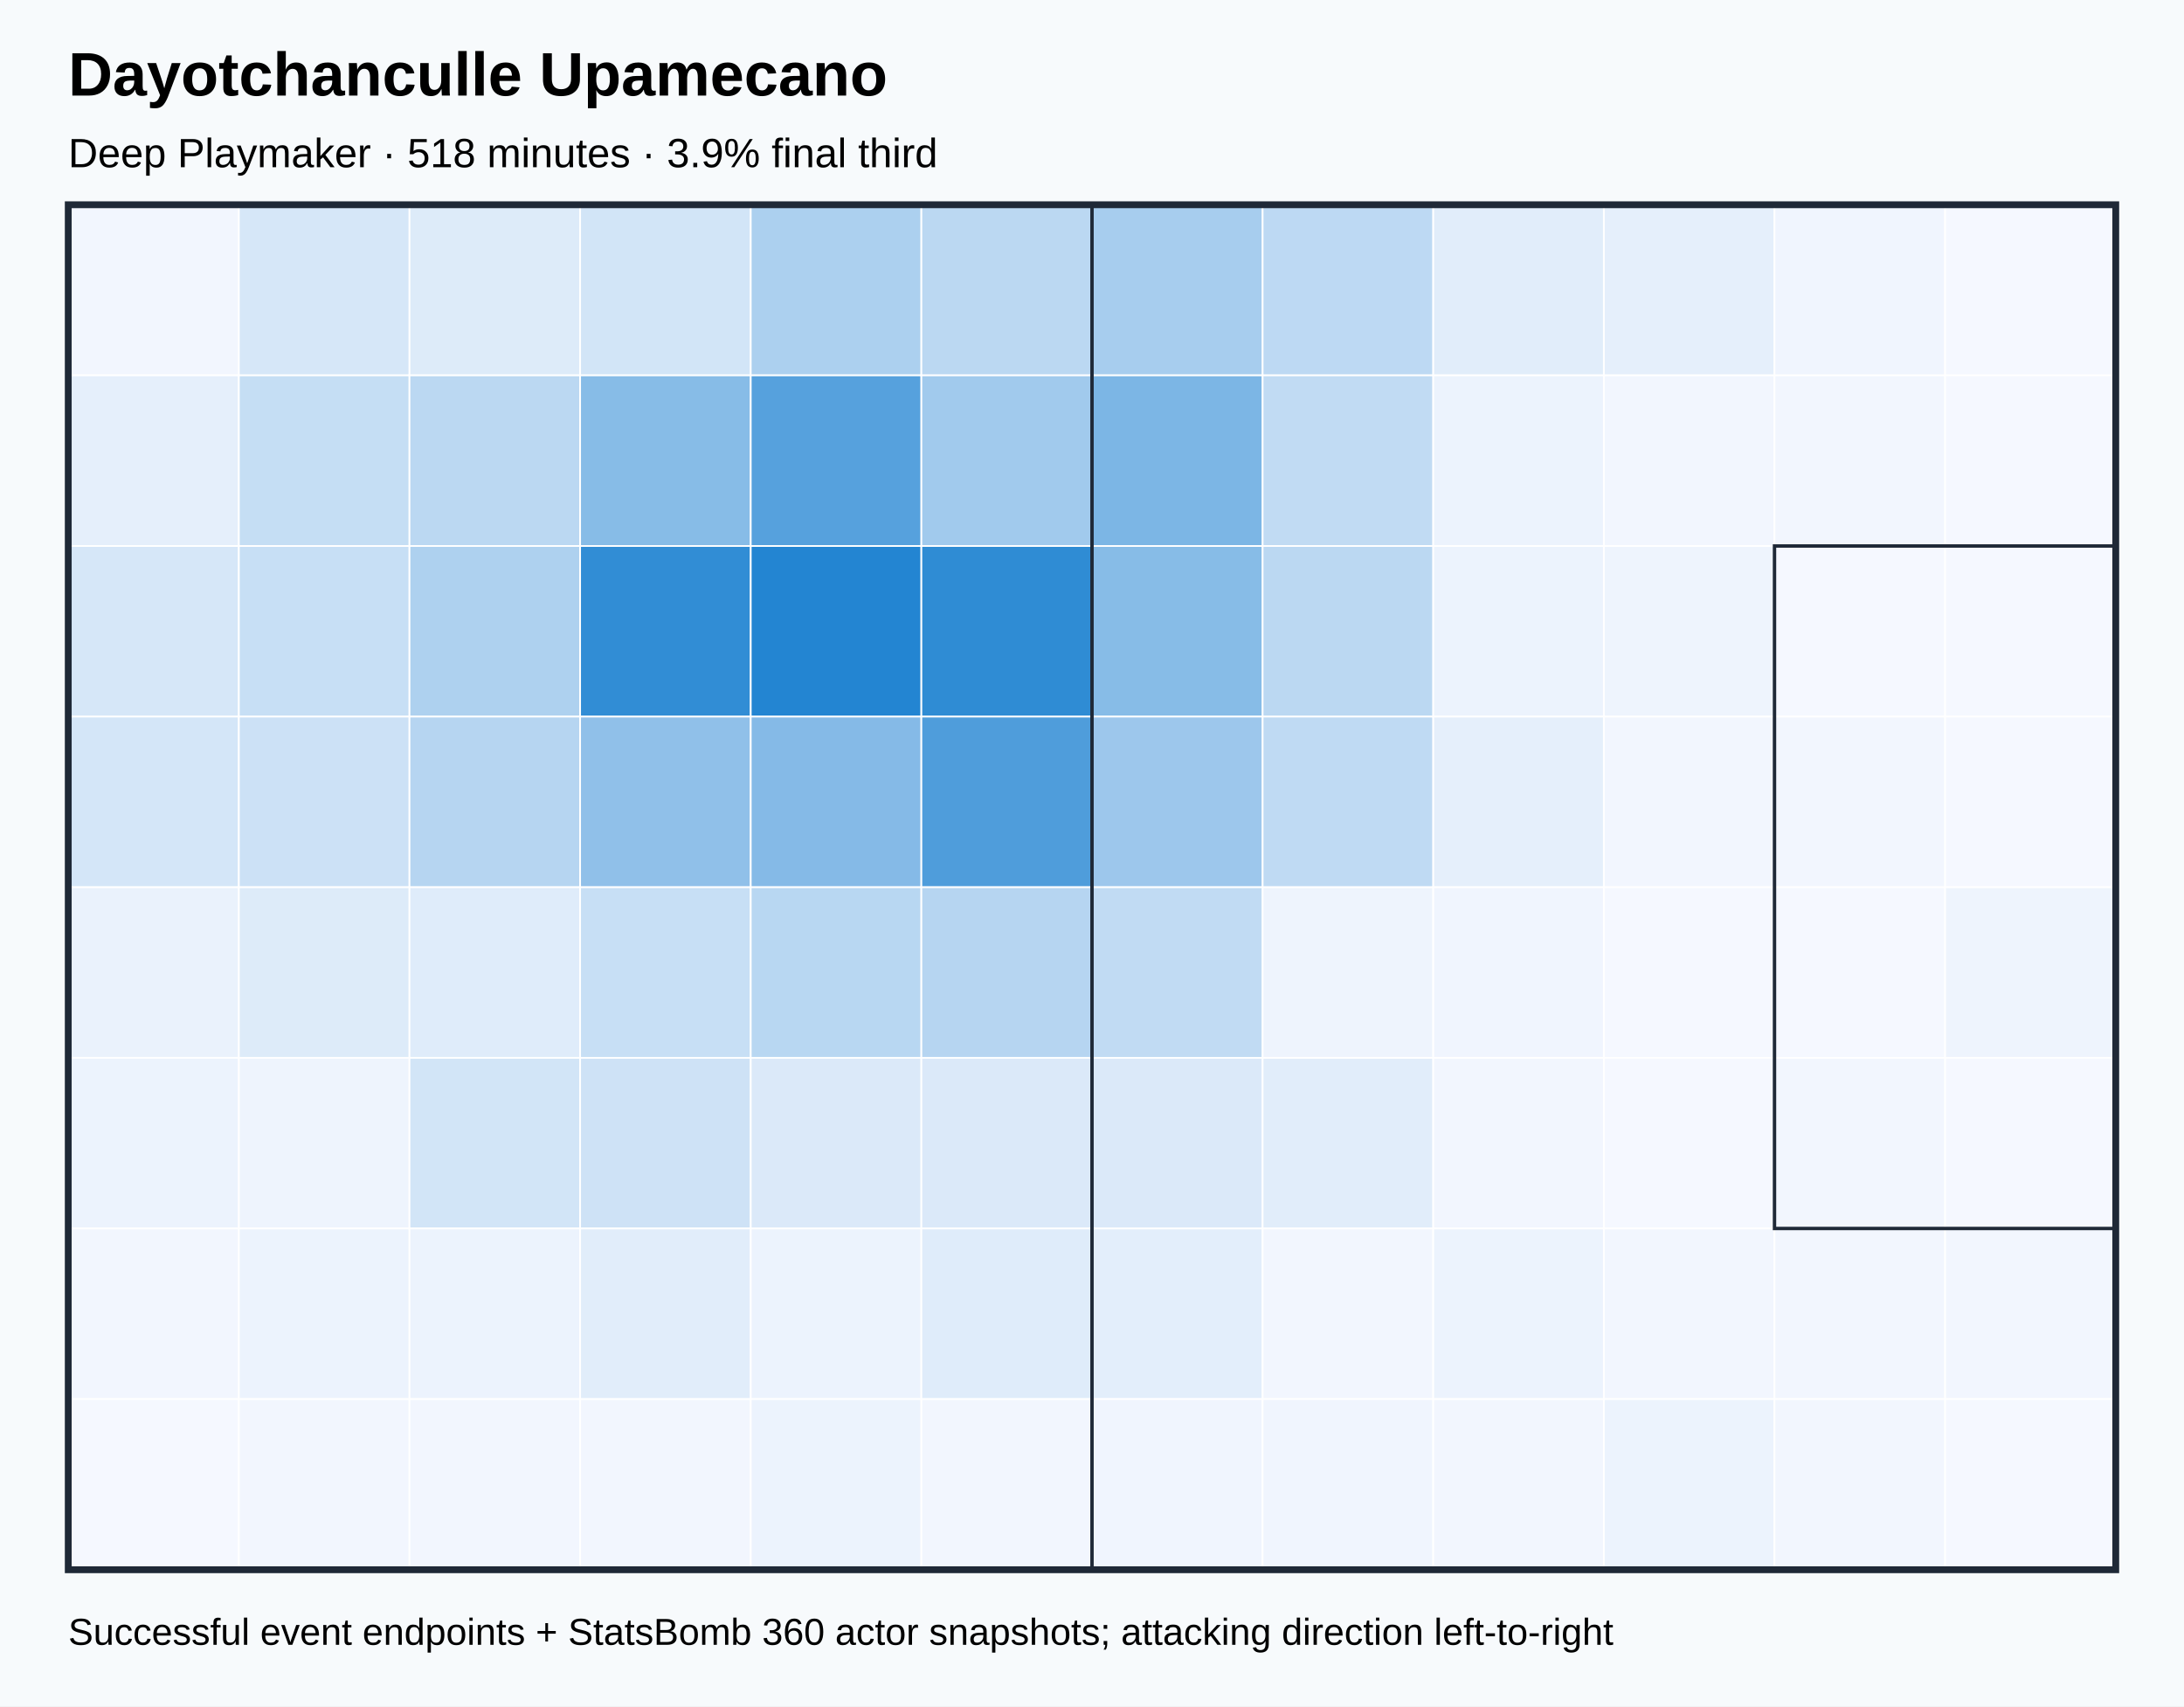
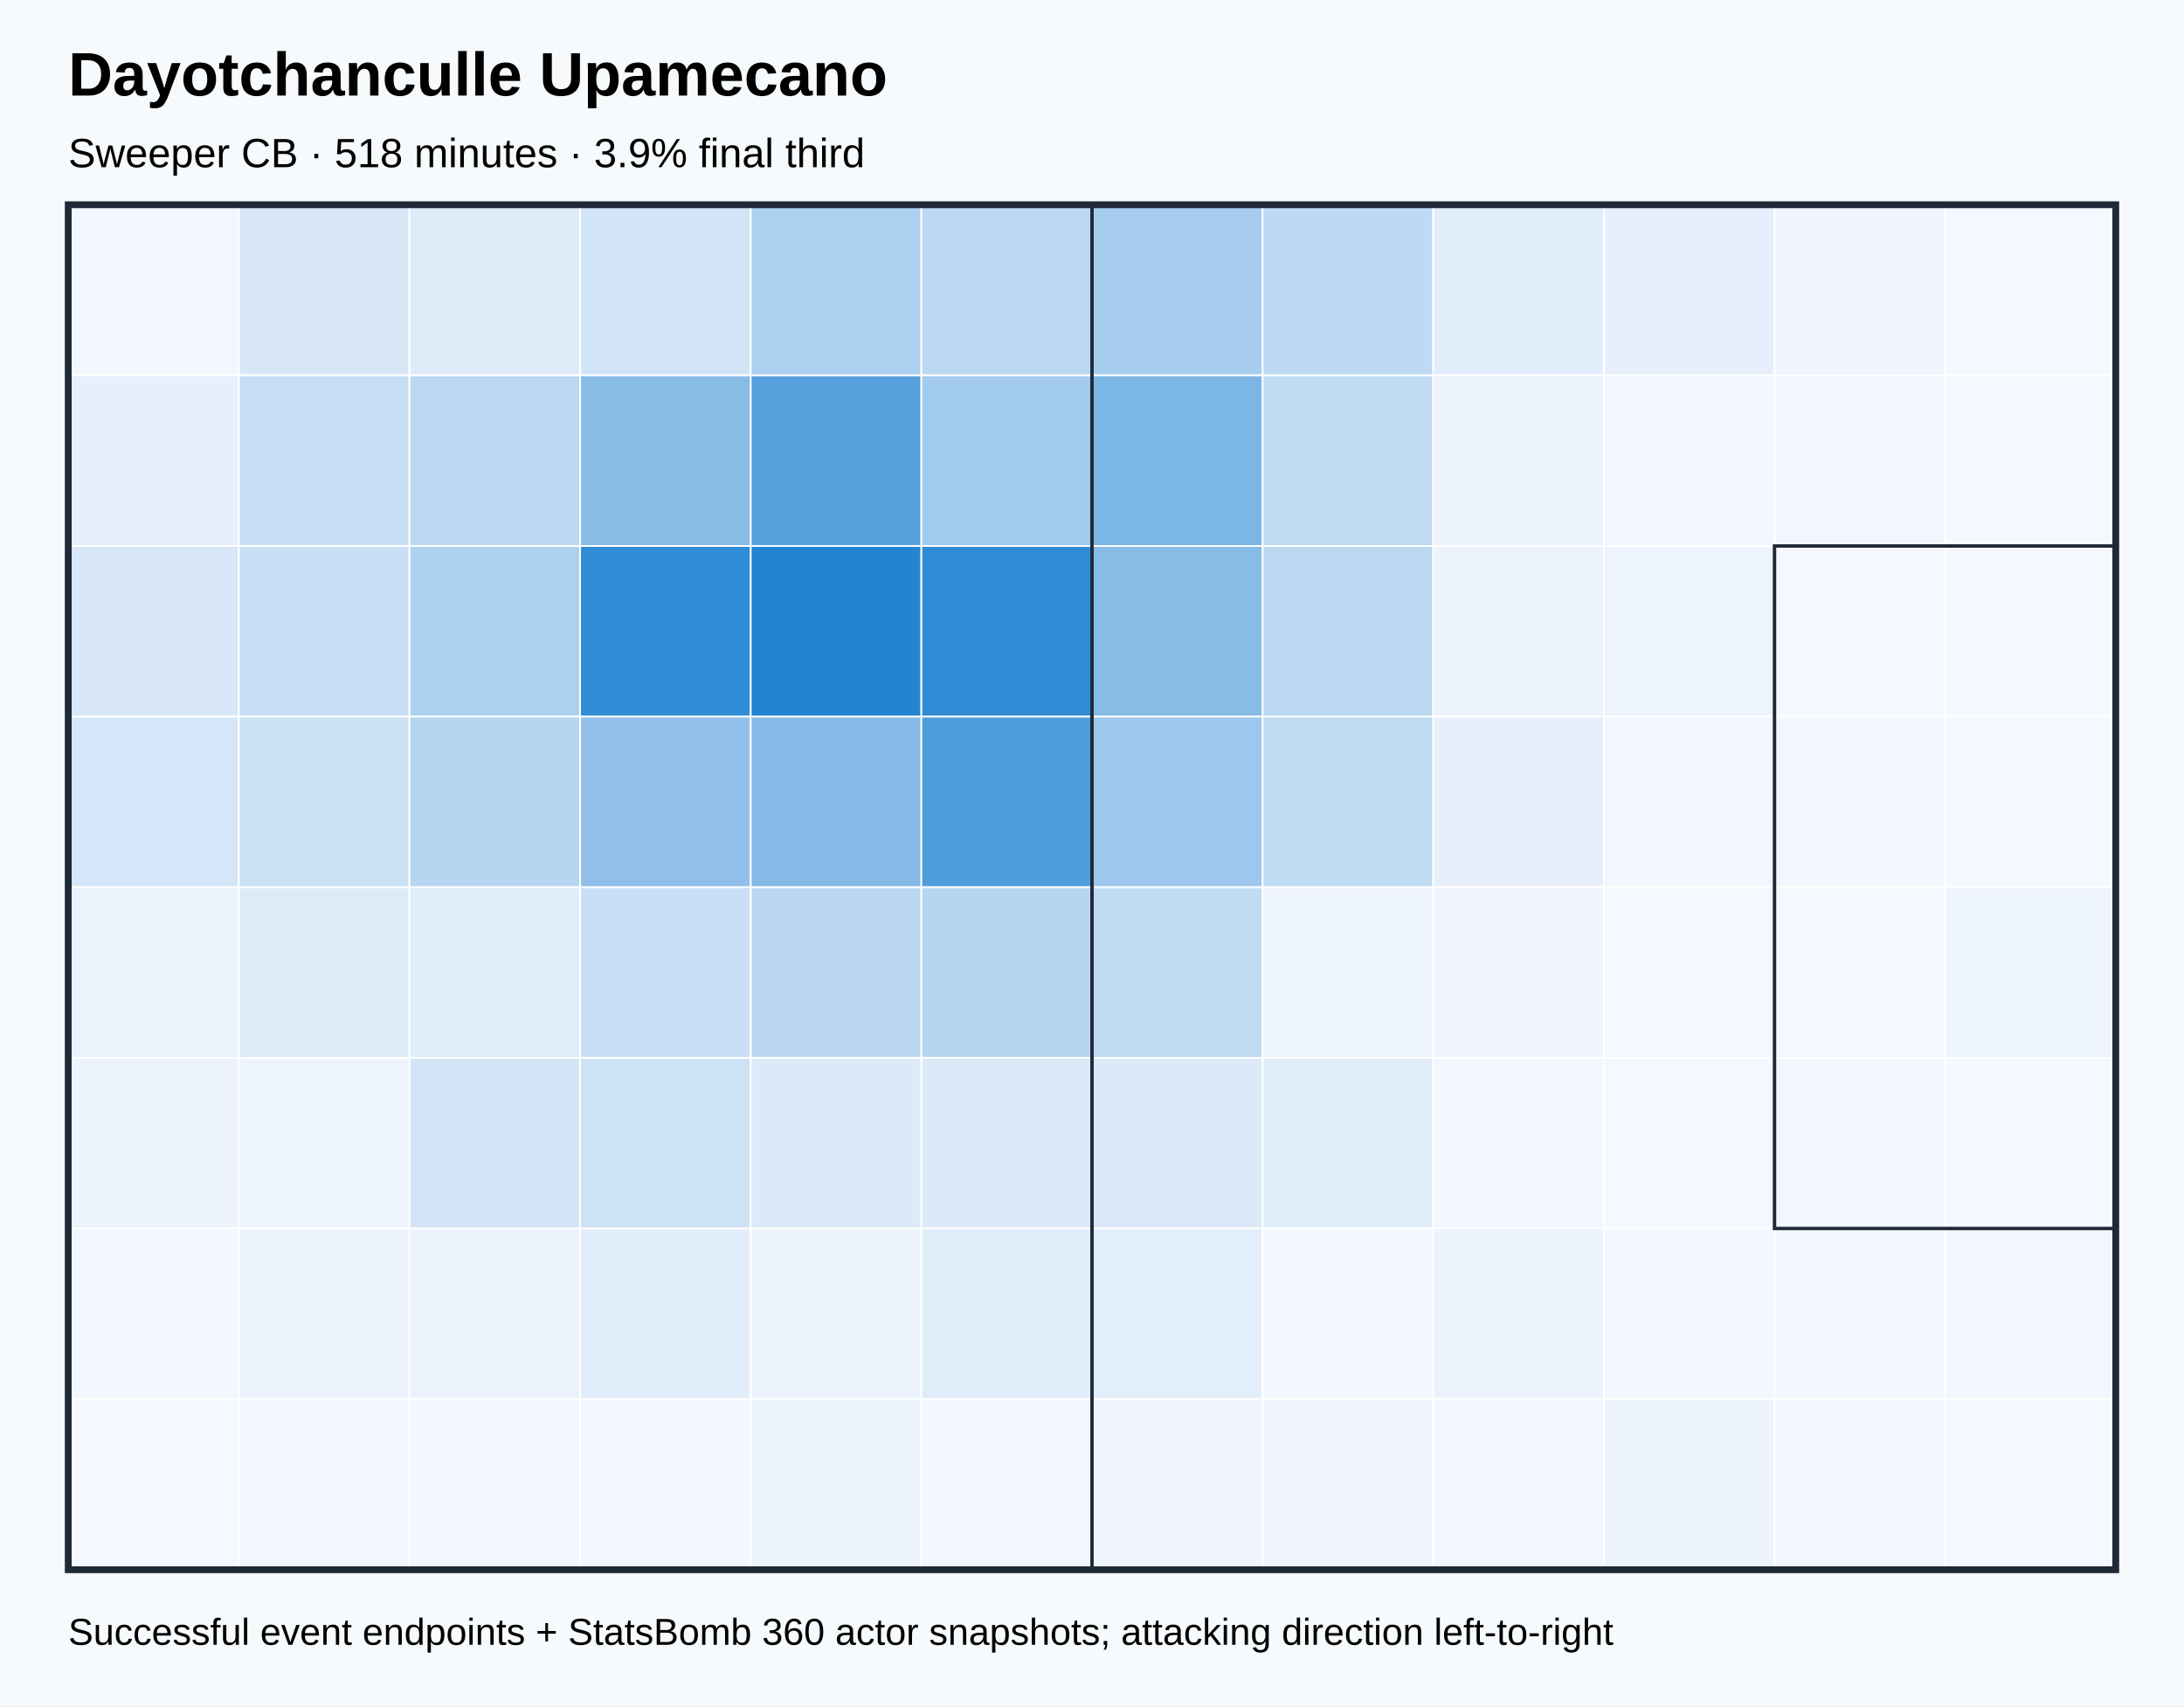
<svg xmlns="http://www.w3.org/2000/svg" width="640" height="500" viewBox="0 0 640 500" role="img">
  <rect width="640" height="500" fill="#f7fafc" />
  <text x="20" y="28" font-family="Arial" font-size="18" font-weight="700">Dayotchanculle Upamecano</text>
-   <text x="20" y="49" font-family="Arial" font-size="12">Deep Playmaker · 518 minutes · 3.9% final third</text>
+   <text x="20" y="49" font-family="Arial" font-size="12">Sweeper CB · 518 minutes · 3.9% final third</text>
  <rect x="20" y="60" width="50" height="50" fill="rgb(242,246,254)" stroke="#ffffff" stroke-width="0.5" />
-   <rect x="20" y="110" width="50" height="50" fill="rgb(229,239,251)" stroke="#ffffff" stroke-width="0.5" />
-   <rect x="20" y="160" width="50" height="50" fill="rgb(214,231,248)" stroke="#ffffff" stroke-width="0.5" />
+   <rect x="20" y="110" width="50" height="50" fill="rgb(230,239,251)" stroke="#ffffff" stroke-width="0.5" />
+   <rect x="20" y="160" width="50" height="50" fill="rgb(215,231,248)" stroke="#ffffff" stroke-width="0.5" />
  <rect x="20" y="210" width="50" height="50" fill="rgb(212,230,248)" stroke="#ffffff" stroke-width="0.5" />
  <rect x="20" y="260" width="50" height="50" fill="rgb(234,242,252)" stroke="#ffffff" stroke-width="0.5" />
  <rect x="20" y="310" width="50" height="50" fill="rgb(236,243,253)" stroke="#ffffff" stroke-width="0.5" />
  <rect x="20" y="360" width="50" height="50" fill="rgb(242,246,254)" stroke="#ffffff" stroke-width="0.5" />
  <rect x="20" y="410" width="50" height="50" fill="rgb(245,248,255)" stroke="#ffffff" stroke-width="0.5" />
-   <rect x="70" y="60" width="50" height="50" fill="rgb(214,231,248)" stroke="#ffffff" stroke-width="0.5" />
+   <rect x="70" y="60" width="50" height="50" fill="rgb(215,231,248)" stroke="#ffffff" stroke-width="0.5" />
  <rect x="70" y="110" width="50" height="50" fill="rgb(197,222,244)" stroke="#ffffff" stroke-width="0.5" />
-   <rect x="70" y="160" width="50" height="50" fill="rgb(199,223,245)" stroke="#ffffff" stroke-width="0.5" />
+   <rect x="70" y="160" width="50" height="50" fill="rgb(200,223,245)" stroke="#ffffff" stroke-width="0.5" />
  <rect x="70" y="210" width="50" height="50" fill="rgb(204,225,246)" stroke="#ffffff" stroke-width="0.5" />
  <rect x="70" y="260" width="50" height="50" fill="rgb(221,235,249)" stroke="#ffffff" stroke-width="0.5" />
  <rect x="70" y="310" width="50" height="50" fill="rgb(238,244,253)" stroke="#ffffff" stroke-width="0.5" />
  <rect x="70" y="360" width="50" height="50" fill="rgb(236,243,253)" stroke="#ffffff" stroke-width="0.5" />
  <rect x="70" y="410" width="50" height="50" fill="rgb(242,246,254)" stroke="#ffffff" stroke-width="0.5" />
  <rect x="120" y="60" width="50" height="50" fill="rgb(221,235,249)" stroke="#ffffff" stroke-width="0.5" />
  <rect x="120" y="110" width="50" height="50" fill="rgb(187,216,242)" stroke="#ffffff" stroke-width="0.5" />
  <rect x="120" y="160" width="50" height="50" fill="rgb(174,209,239)" stroke="#ffffff" stroke-width="0.5" />
  <rect x="120" y="210" width="50" height="50" fill="rgb(182,213,241)" stroke="#ffffff" stroke-width="0.5" />
  <rect x="120" y="260" width="50" height="50" fill="rgb(223,236,250)" stroke="#ffffff" stroke-width="0.5" />
  <rect x="120" y="310" width="50" height="50" fill="rgb(210,229,247)" stroke="#ffffff" stroke-width="0.5" />
  <rect x="120" y="360" width="50" height="50" fill="rgb(236,243,253)" stroke="#ffffff" stroke-width="0.5" />
  <rect x="120" y="410" width="50" height="50" fill="rgb(242,246,254)" stroke="#ffffff" stroke-width="0.5" />
  <rect x="170" y="60" width="50" height="50" fill="rgb(210,229,247)" stroke="#ffffff" stroke-width="0.5" />
  <rect x="170" y="110" width="50" height="50" fill="rgb(135,188,231)" stroke="#ffffff" stroke-width="0.5" />
  <rect x="170" y="160" width="50" height="50" fill="rgb(49,141,213)" stroke="#ffffff" stroke-width="0.5" />
  <rect x="170" y="210" width="50" height="50" fill="rgb(144,192,233)" stroke="#ffffff" stroke-width="0.5" />
-   <rect x="170" y="260" width="50" height="50" fill="rgb(199,223,245)" stroke="#ffffff" stroke-width="0.5" />
+   <rect x="170" y="260" width="50" height="50" fill="rgb(200,223,245)" stroke="#ffffff" stroke-width="0.5" />
  <rect x="170" y="310" width="50" height="50" fill="rgb(206,226,246)" stroke="#ffffff" stroke-width="0.5" />
  <rect x="170" y="360" width="50" height="50" fill="rgb(225,237,250)" stroke="#ffffff" stroke-width="0.5" />
  <rect x="170" y="410" width="50" height="50" fill="rgb(242,246,254)" stroke="#ffffff" stroke-width="0.5" />
  <rect x="220" y="60" width="50" height="50" fill="rgb(172,208,239)" stroke="#ffffff" stroke-width="0.5" />
  <rect x="220" y="110" width="50" height="50" fill="rgb(86,161,221)" stroke="#ffffff" stroke-width="0.5" />
  <rect x="220" y="160" width="50" height="50" fill="rgb(35,133,210)" stroke="#ffffff" stroke-width="0.5" />
  <rect x="220" y="210" width="50" height="50" fill="rgb(133,186,231)" stroke="#ffffff" stroke-width="0.5" />
-   <rect x="220" y="260" width="50" height="50" fill="rgb(184,215,242)" stroke="#ffffff" stroke-width="0.5" />
+   <rect x="220" y="260" width="50" height="50" fill="rgb(185,215,242)" stroke="#ffffff" stroke-width="0.5" />
  <rect x="220" y="310" width="50" height="50" fill="rgb(219,233,249)" stroke="#ffffff" stroke-width="0.5" />
  <rect x="220" y="360" width="50" height="50" fill="rgb(236,243,253)" stroke="#ffffff" stroke-width="0.5" />
  <rect x="220" y="410" width="50" height="50" fill="rgb(236,243,253)" stroke="#ffffff" stroke-width="0.5" />
  <rect x="270" y="60" width="50" height="50" fill="rgb(187,216,242)" stroke="#ffffff" stroke-width="0.5" />
  <rect x="270" y="110" width="50" height="50" fill="rgb(161,202,237)" stroke="#ffffff" stroke-width="0.5" />
  <rect x="270" y="160" width="50" height="50" fill="rgb(47,140,212)" stroke="#ffffff" stroke-width="0.5" />
  <rect x="270" y="210" width="50" height="50" fill="rgb(79,157,219)" stroke="#ffffff" stroke-width="0.5" />
  <rect x="270" y="260" width="50" height="50" fill="rgb(182,213,241)" stroke="#ffffff" stroke-width="0.5" />
  <rect x="270" y="310" width="50" height="50" fill="rgb(219,233,249)" stroke="#ffffff" stroke-width="0.5" />
  <rect x="270" y="360" width="50" height="50" fill="rgb(223,236,250)" stroke="#ffffff" stroke-width="0.5" />
  <rect x="270" y="410" width="50" height="50" fill="rgb(242,246,254)" stroke="#ffffff" stroke-width="0.5" />
  <rect x="320" y="60" width="50" height="50" fill="rgb(167,205,238)" stroke="#ffffff" stroke-width="0.5" />
  <rect x="320" y="110" width="50" height="50" fill="rgb(124,182,229)" stroke="#ffffff" stroke-width="0.5" />
  <rect x="320" y="160" width="50" height="50" fill="rgb(135,188,231)" stroke="#ffffff" stroke-width="0.5" />
  <rect x="320" y="210" width="50" height="50" fill="rgb(157,199,236)" stroke="#ffffff" stroke-width="0.5" />
  <rect x="320" y="260" width="50" height="50" fill="rgb(193,219,243)" stroke="#ffffff" stroke-width="0.5" />
  <rect x="320" y="310" width="50" height="50" fill="rgb(219,233,249)" stroke="#ffffff" stroke-width="0.5" />
  <rect x="320" y="360" width="50" height="50" fill="rgb(227,238,251)" stroke="#ffffff" stroke-width="0.5" />
  <rect x="320" y="410" width="50" height="50" fill="rgb(240,245,254)" stroke="#ffffff" stroke-width="0.5" />
  <rect x="370" y="60" width="50" height="50" fill="rgb(189,217,243)" stroke="#ffffff" stroke-width="0.5" />
  <rect x="370" y="110" width="50" height="50" fill="rgb(193,219,243)" stroke="#ffffff" stroke-width="0.5" />
  <rect x="370" y="160" width="50" height="50" fill="rgb(187,216,242)" stroke="#ffffff" stroke-width="0.5" />
  <rect x="370" y="210" width="50" height="50" fill="rgb(191,218,243)" stroke="#ffffff" stroke-width="0.5" />
  <rect x="370" y="260" width="50" height="50" fill="rgb(238,244,253)" stroke="#ffffff" stroke-width="0.5" />
  <rect x="370" y="310" width="50" height="50" fill="rgb(225,237,250)" stroke="#ffffff" stroke-width="0.5" />
  <rect x="370" y="360" width="50" height="50" fill="rgb(242,246,254)" stroke="#ffffff" stroke-width="0.5" />
  <rect x="370" y="410" width="50" height="50" fill="rgb(240,245,254)" stroke="#ffffff" stroke-width="0.5" />
  <rect x="420" y="60" width="50" height="50" fill="rgb(225,237,250)" stroke="#ffffff" stroke-width="0.5" />
  <rect x="420" y="110" width="50" height="50" fill="rgb(236,243,253)" stroke="#ffffff" stroke-width="0.5" />
  <rect x="420" y="160" width="50" height="50" fill="rgb(236,243,253)" stroke="#ffffff" stroke-width="0.5" />
-   <rect x="420" y="210" width="50" height="50" fill="rgb(229,239,251)" stroke="#ffffff" stroke-width="0.5" />
+   <rect x="420" y="210" width="50" height="50" fill="rgb(230,239,251)" stroke="#ffffff" stroke-width="0.5" />
  <rect x="420" y="260" width="50" height="50" fill="rgb(240,245,254)" stroke="#ffffff" stroke-width="0.5" />
  <rect x="420" y="310" width="50" height="50" fill="rgb(242,246,254)" stroke="#ffffff" stroke-width="0.5" />
  <rect x="420" y="360" width="50" height="50" fill="rgb(236,243,253)" stroke="#ffffff" stroke-width="0.5" />
  <rect x="420" y="410" width="50" height="50" fill="rgb(242,246,254)" stroke="#ffffff" stroke-width="0.5" />
-   <rect x="470" y="60" width="50" height="50" fill="rgb(229,239,251)" stroke="#ffffff" stroke-width="0.5" />
+   <rect x="470" y="60" width="50" height="50" fill="rgb(230,239,251)" stroke="#ffffff" stroke-width="0.5" />
  <rect x="470" y="110" width="50" height="50" fill="rgb(242,246,254)" stroke="#ffffff" stroke-width="0.5" />
  <rect x="470" y="160" width="50" height="50" fill="rgb(238,244,253)" stroke="#ffffff" stroke-width="0.5" />
  <rect x="470" y="210" width="50" height="50" fill="rgb(242,246,254)" stroke="#ffffff" stroke-width="0.5" />
  <rect x="470" y="260" width="50" height="50" fill="rgb(245,248,255)" stroke="#ffffff" stroke-width="0.5" />
  <rect x="470" y="310" width="50" height="50" fill="rgb(245,248,255)" stroke="#ffffff" stroke-width="0.5" />
  <rect x="470" y="360" width="50" height="50" fill="rgb(242,246,254)" stroke="#ffffff" stroke-width="0.5" />
  <rect x="470" y="410" width="50" height="50" fill="rgb(236,243,253)" stroke="#ffffff" stroke-width="0.5" />
  <rect x="520" y="60" width="50" height="50" fill="rgb(240,245,254)" stroke="#ffffff" stroke-width="0.5" />
  <rect x="520" y="110" width="50" height="50" fill="rgb(242,246,254)" stroke="#ffffff" stroke-width="0.5" />
  <rect x="520" y="160" width="50" height="50" fill="rgb(245,248,255)" stroke="#ffffff" stroke-width="0.5" />
  <rect x="520" y="210" width="50" height="50" fill="rgb(242,246,254)" stroke="#ffffff" stroke-width="0.5" />
  <rect x="520" y="260" width="50" height="50" fill="rgb(245,248,255)" stroke="#ffffff" stroke-width="0.5" />
  <rect x="520" y="310" width="50" height="50" fill="rgb(242,246,254)" stroke="#ffffff" stroke-width="0.5" />
  <rect x="520" y="360" width="50" height="50" fill="rgb(242,246,254)" stroke="#ffffff" stroke-width="0.5" />
  <rect x="520" y="410" width="50" height="50" fill="rgb(242,246,254)" stroke="#ffffff" stroke-width="0.5" />
  <rect x="570" y="60" width="50" height="50" fill="rgb(245,248,255)" stroke="#ffffff" stroke-width="0.5" />
  <rect x="570" y="110" width="50" height="50" fill="rgb(245,248,255)" stroke="#ffffff" stroke-width="0.5" />
  <rect x="570" y="160" width="50" height="50" fill="rgb(245,248,255)" stroke="#ffffff" stroke-width="0.5" />
  <rect x="570" y="210" width="50" height="50" fill="rgb(245,248,255)" stroke="#ffffff" stroke-width="0.5" />
  <rect x="570" y="260" width="50" height="50" fill="rgb(238,244,253)" stroke="#ffffff" stroke-width="0.5" />
  <rect x="570" y="310" width="50" height="50" fill="rgb(245,248,255)" stroke="#ffffff" stroke-width="0.5" />
  <rect x="570" y="360" width="50" height="50" fill="rgb(242,246,254)" stroke="#ffffff" stroke-width="0.5" />
  <rect x="570" y="410" width="50" height="50" fill="rgb(245,248,255)" stroke="#ffffff" stroke-width="0.5" />
  <rect x="20" y="60" width="600" height="400" fill="none" stroke="#1f2937" stroke-width="2" />
  <line x1="320" y1="60" x2="320" y2="460" stroke="#1f2937" stroke-width="1" />
  <rect x="520" y="160" width="100" height="200" fill="none" stroke="#1f2937" />
  <text x="20" y="482" font-family="Arial" font-size="11">Successful event endpoints + StatsBomb 360 actor snapshots; attacking direction left-to-right</text>
</svg>
